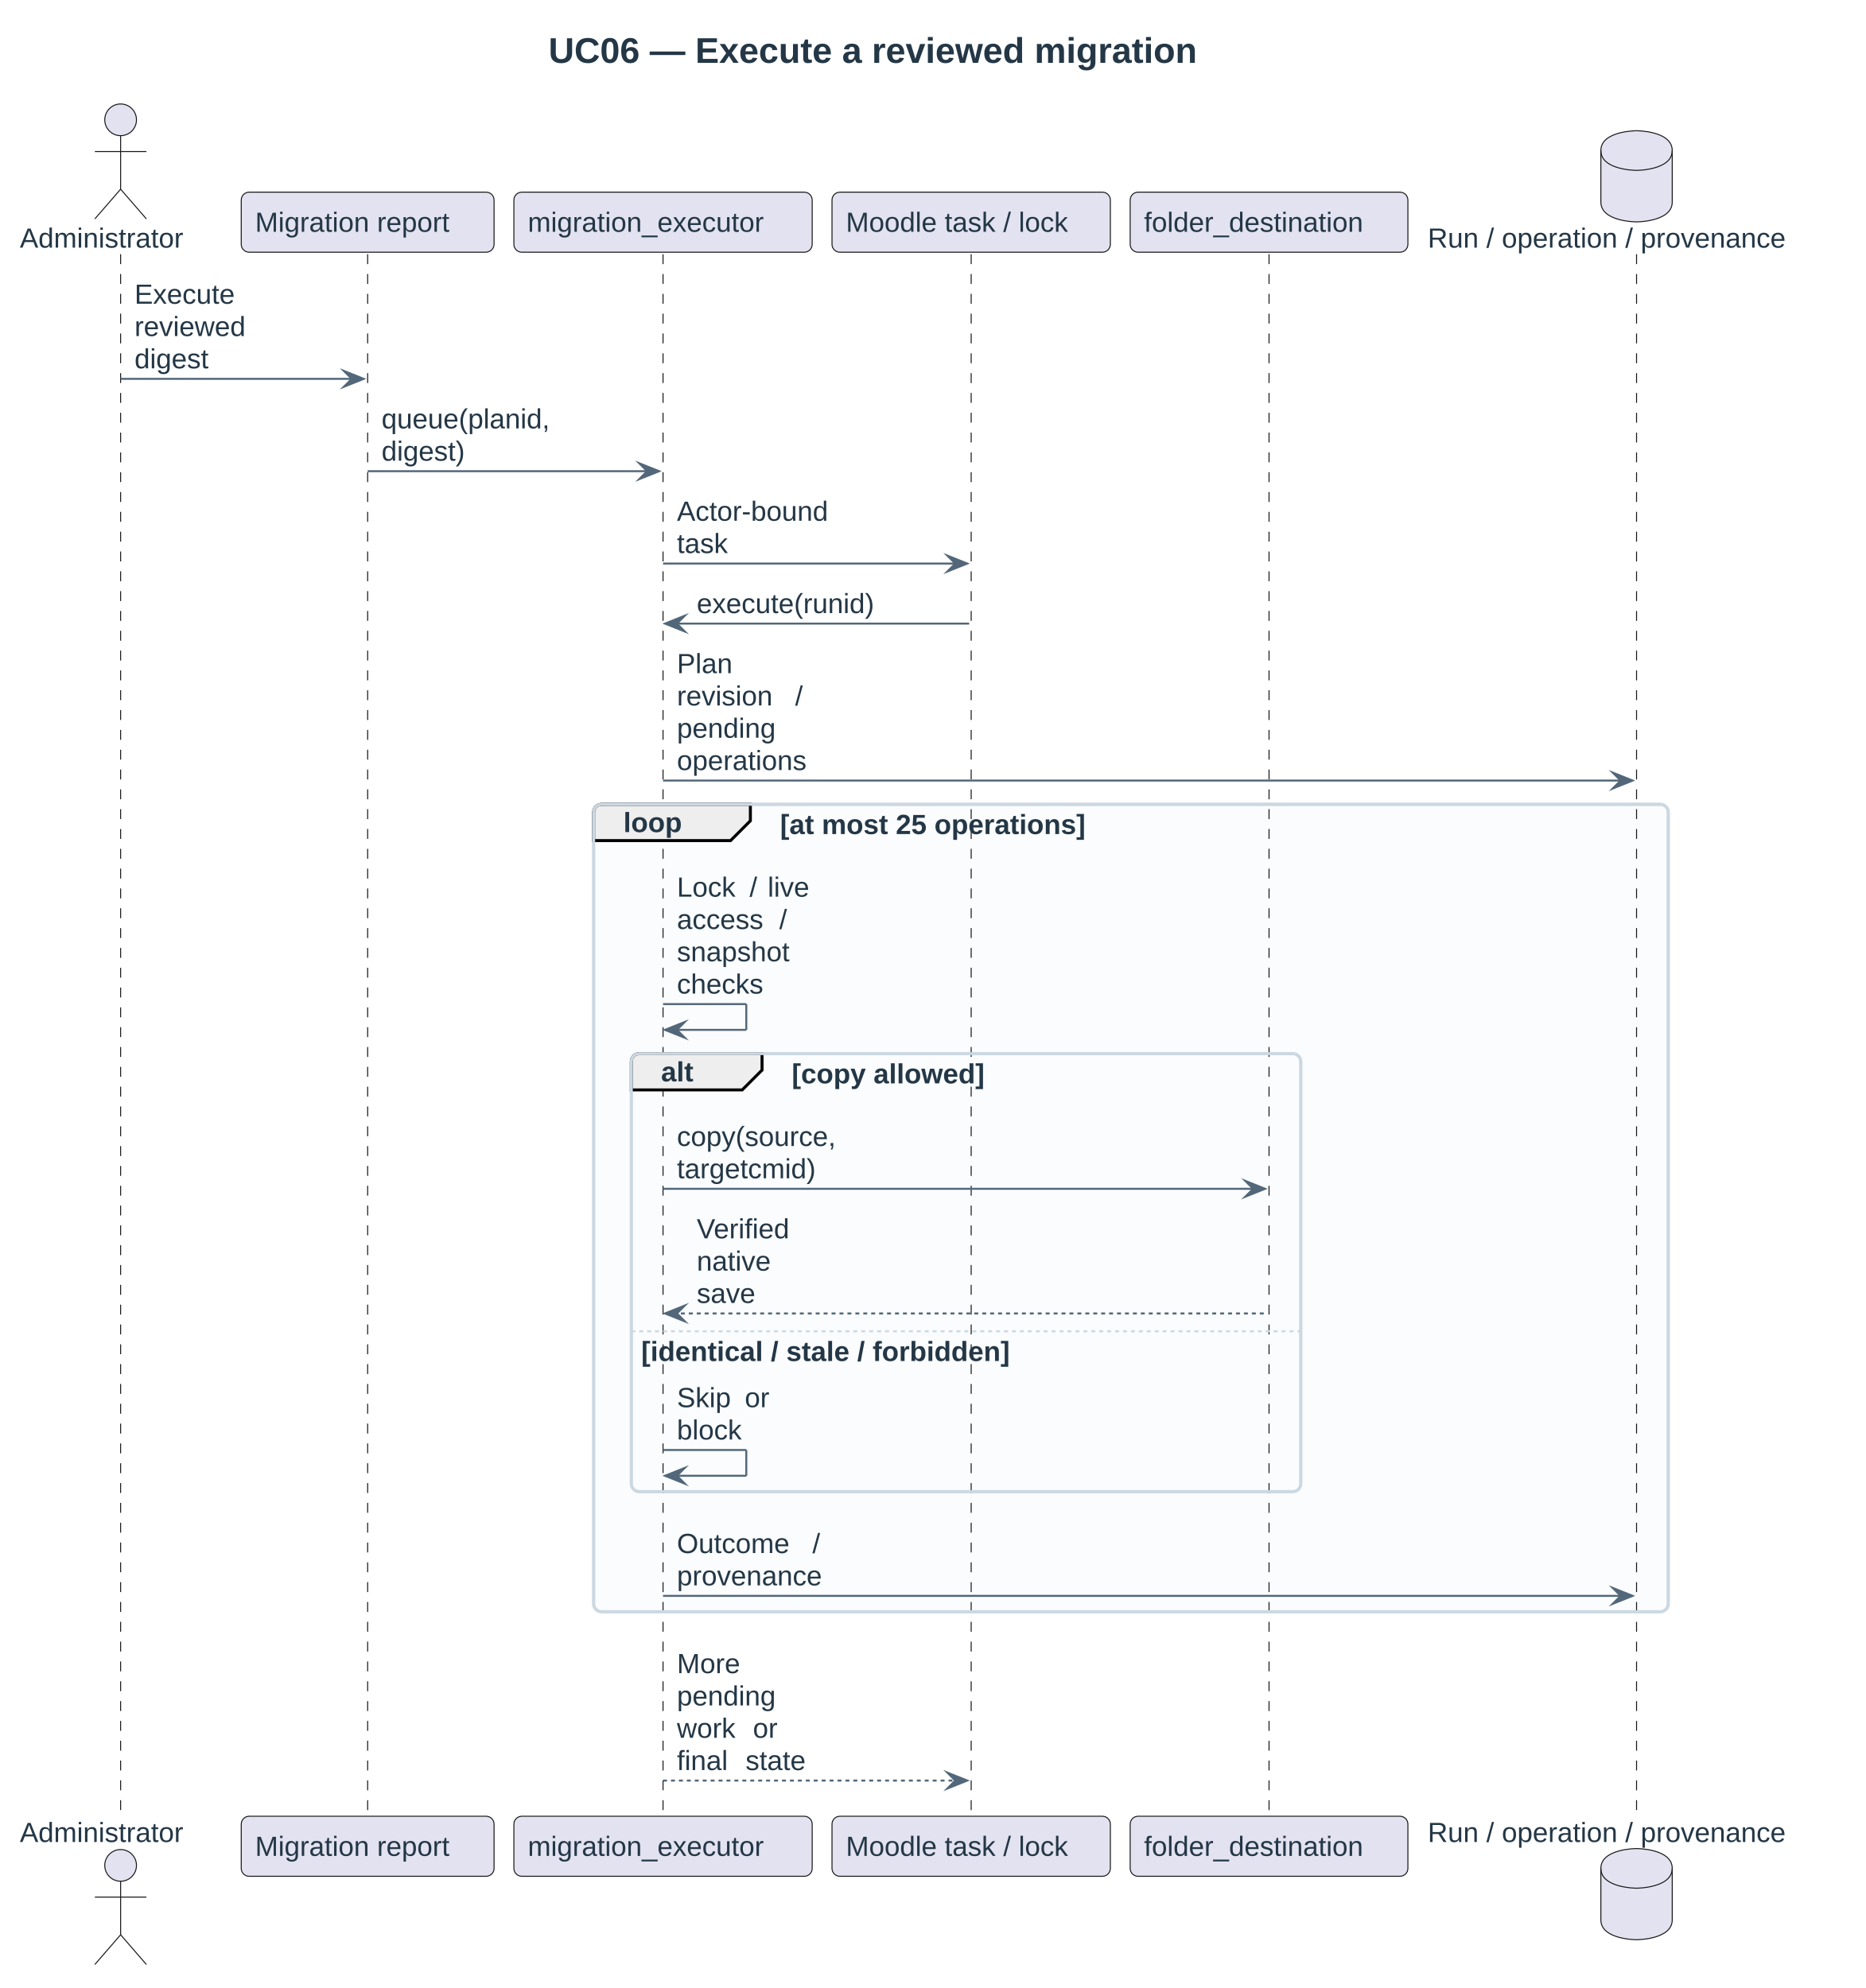
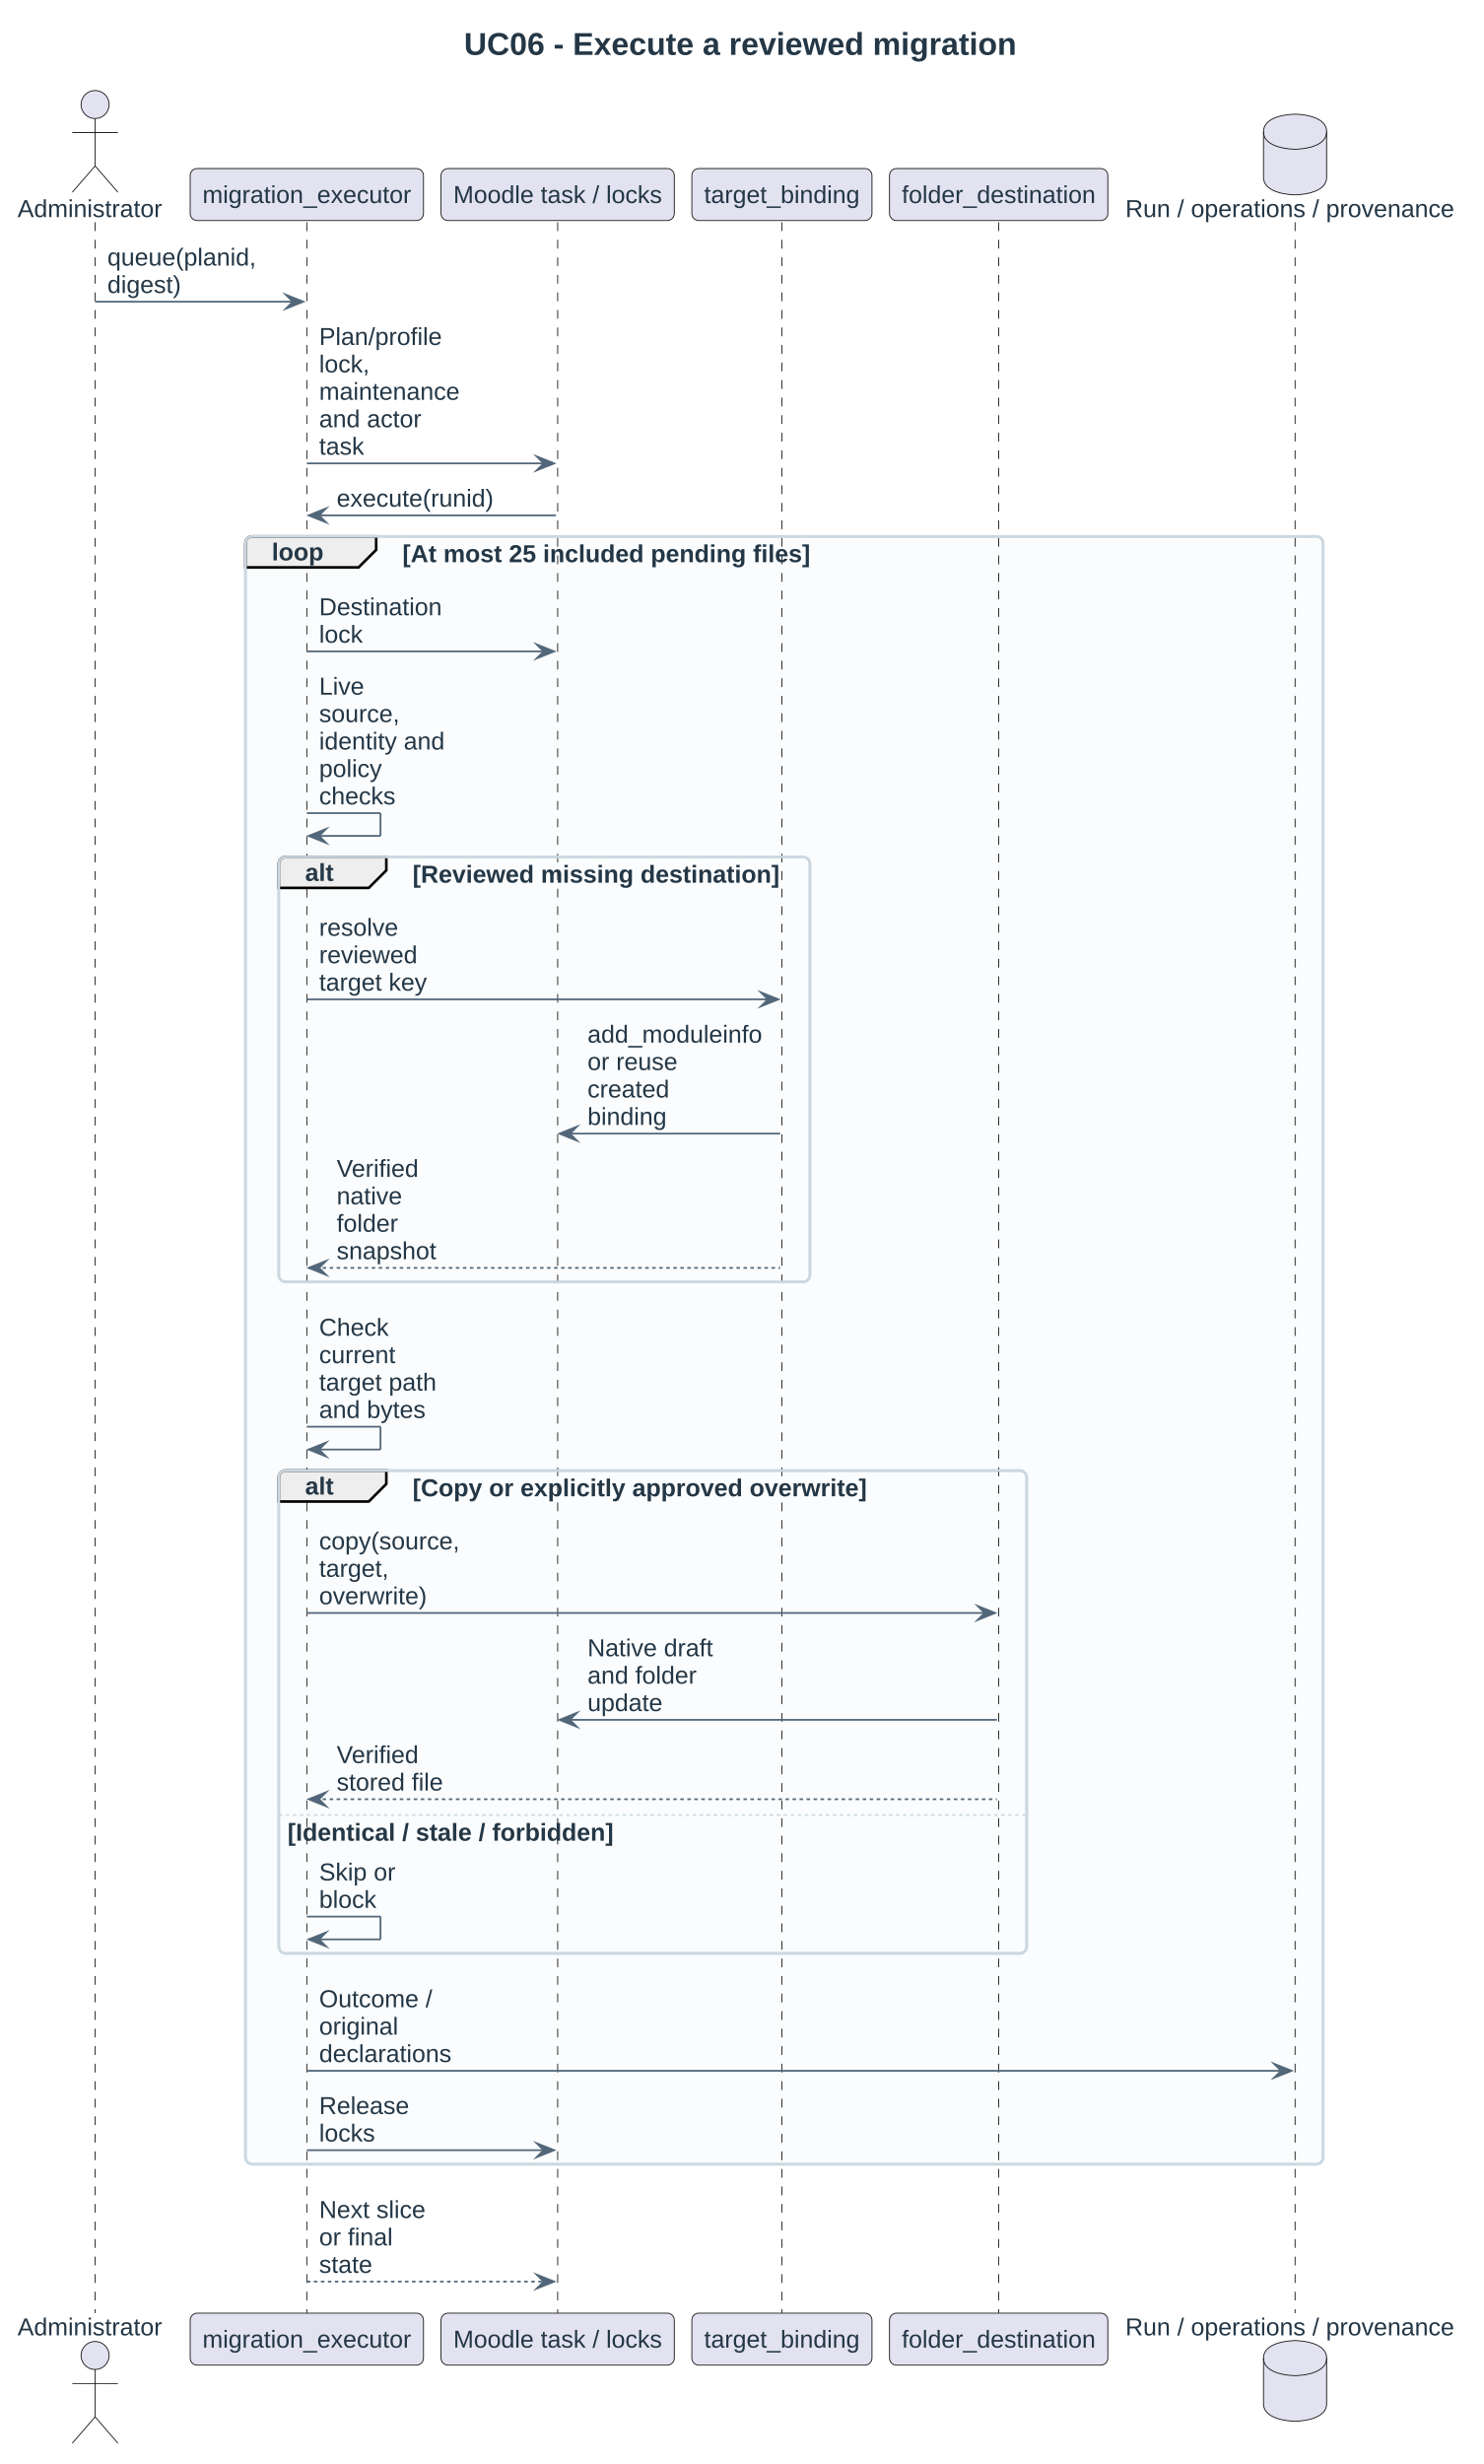
- <svg xmlns="http://www.w3.org/2000/svg" version="1.1" data-diagram-type="SEQUENCE" style="width:941px;height:1003px;background:#FFFFFF;" width="941px" height="1003px" viewBox="0 0 941 1003" zoomAndPan="magnify" preserveAspectRatio="none" contentStyleType="text/css">
+ <svg xmlns="http://www.w3.org/2000/svg" version="1.1" data-diagram-type="SEQUENCE" style="width:846px;height:1405px;background:#FFFFFF;" width="846px" height="1405px" viewBox="0 0 846 1405" zoomAndPan="magnify" preserveAspectRatio="none" contentStyleType="text/css">
  <defs />
  <g font-family="sans-serif" lengthAdjust="spacing">
    <g class="title" data-source-line="2">
-       <text x="276.67" y="31.708" fill="#243746" font-size="18" textLength="386.473" font-weight="700" font-family="Arial">UC06 — Execute a reviewed migration</text>
+       <text x="264.645" y="31.295" fill="#243746" font-size="18" textLength="315.114" font-weight="700" font-family="Arial">UC06 - Execute a reviewed migration</text>
    </g>
-     <rect x="299.437" y="405.813" width="542.042" height="407.344" fill="#FAFCFD" style="stroke:#FAFCFD;stroke-width:1;" rx="4" ry="4" />
-     <rect x="299.437" y="405.813" width="542.042" height="407.344" fill="none" style="stroke:#CCD8E1;stroke-width:1.5;" rx="4" ry="4" />
-     <rect x="318.437" y="531.594" width="337.667" height="220.969" fill="#FAFCFD" style="stroke:#FAFCFD;stroke-width:1;" rx="4" ry="4" />
-     <rect x="318.437" y="531.594" width="337.667" height="220.969" fill="none" style="stroke:#CCD8E1;stroke-width:1.5;" rx="4" ry="4" />
+     <rect x="140" y="305.875" width="614.622" height="928.188" fill="#FAFCFD" style="stroke:#FAFCFD;stroke-width:1;" rx="4" ry="4" />
+     <rect x="140" y="305.875" width="614.622" height="928.188" fill="none" style="stroke:#CCD8E1;stroke-width:1.5;" rx="4" ry="4" />
+     <rect x="159" y="488.641" width="302.947" height="242.328" fill="#FAFCFD" style="stroke:#FAFCFD;stroke-width:1;" rx="4" ry="4" />
+     <rect x="159" y="488.641" width="302.947" height="242.328" fill="none" style="stroke:#CCD8E1;stroke-width:1.5;" rx="4" ry="4" />
+     <rect x="159" y="838.531" width="426.578" height="275.328" fill="#FAFCFD" style="stroke:#FAFCFD;stroke-width:1;" rx="4" ry="4" />
+     <rect x="159" y="838.531" width="426.578" height="275.328" fill="none" style="stroke:#CCD8E1;stroke-width:1.5;" rx="4" ry="4" />
    <g>
-       <rect x="57.341" y="128.25" width="8" height="788.094" fill="#000" fill-opacity="0" />
-       <line x1="60.841" y1="128.25" x2="60.841" y2="916.344" style="stroke:#181818;stroke-width:0.5;stroke-dasharray:5,5;" />
+       <rect x="50.734" y="126.75" width="8" height="1192.234" fill="#000" fill-opacity="0" />
+       <line x1="54.234" y1="126.75" x2="54.234" y2="1318.984" style="stroke:#181818;stroke-width:0.5;stroke-dasharray:5,5;" />
    </g>
    <g>
-       <rect x="181.945" y="128.25" width="8" height="788.094" fill="#000" fill-opacity="0" />
-       <line x1="185.445" y1="128.25" x2="185.445" y2="916.344" style="stroke:#181818;stroke-width:0.5;stroke-dasharray:5,5;" />
+       <rect x="171.5" y="126.75" width="8" height="1192.234" fill="#000" fill-opacity="0" />
+       <line x1="175" y1="126.75" x2="175" y2="1318.984" style="stroke:#181818;stroke-width:0.5;stroke-dasharray:5,5;" />
    </g>
    <g>
-       <rect x="330.937" y="128.25" width="8" height="788.094" fill="#000" fill-opacity="0" />
-       <line x1="334.437" y1="128.25" x2="334.437" y2="916.344" style="stroke:#181818;stroke-width:0.5;stroke-dasharray:5,5;" />
+       <rect x="314.554" y="126.75" width="8" height="1192.234" fill="#000" fill-opacity="0" />
+       <line x1="318.054" y1="126.75" x2="318.054" y2="1318.984" style="stroke:#181818;stroke-width:0.5;stroke-dasharray:5,5;" />
    </g>
    <g>
-       <rect x="486.364" y="128.25" width="8" height="788.094" fill="#000" fill-opacity="0" />
-       <line x1="489.864" y1="128.25" x2="489.864" y2="916.344" style="stroke:#181818;stroke-width:0.5;stroke-dasharray:5,5;" />
+       <rect x="442.447" y="126.75" width="8" height="1192.234" fill="#000" fill-opacity="0" />
+       <line x1="445.947" y1="126.75" x2="445.947" y2="1318.984" style="stroke:#181818;stroke-width:0.5;stroke-dasharray:5,5;" />
    </g>
    <g>
-       <rect x="636.604" y="128.25" width="8" height="788.094" fill="#000" fill-opacity="0" />
-       <line x1="640.104" y1="128.25" x2="640.104" y2="916.344" style="stroke:#181818;stroke-width:0.5;stroke-dasharray:5,5;" />
+       <rect x="566.077" y="126.75" width="8" height="1192.234" fill="#000" fill-opacity="0" />
+       <line x1="569.577" y1="126.75" x2="569.577" y2="1318.984" style="stroke:#181818;stroke-width:0.5;stroke-dasharray:5,5;" />
    </g>
    <g>
-       <rect x="821.979" y="128.25" width="8" height="788.094" fill="#000" fill-opacity="0" />
-       <line x1="825.479" y1="128.25" x2="825.479" y2="916.344" style="stroke:#181818;stroke-width:0.5;stroke-dasharray:5,5;" />
+       <rect x="735.121" y="126.75" width="8" height="1192.234" fill="#000" fill-opacity="0" />
+       <line x1="738.621" y1="126.75" x2="738.621" y2="1318.984" style="stroke:#181818;stroke-width:0.5;stroke-dasharray:5,5;" />
    </g>
-     <text x="10" y="124.948" fill="#243746" font-size="14" textLength="95.683" font-family="Arial">Administrator</text>
-     <ellipse cx="60.841" cy="60.453" rx="8" ry="8" fill="#E2E2F0" style="stroke:#181818;stroke-width:0.5;" />
-     <path d="M60.841,68.453 L60.841,95.453 M47.841,76.453 L73.841,76.453 M60.841,95.453 L47.841,110.453 M60.841,95.453 L73.841,110.453" style="stroke:#181818;stroke-width:0.5;" fill="none" />
-     <rect x="121.683" y="96.953" width="127.524" height="30.297" fill="#E2E2F0" style="stroke:#181818;stroke-width:0.5;" rx="4" ry="4" />
-     <text x="128.683" y="116.948" fill="#243746" font-size="14" textLength="113.524" font-family="Arial">Migration report</text>
-     <rect x="259.207" y="96.953" width="150.459" height="30.297" fill="#E2E2F0" style="stroke:#181818;stroke-width:0.5;" rx="4" ry="4" />
-     <text x="266.207" y="116.948" fill="#243746" font-size="14" textLength="136.459" font-family="Arial">migration_executor</text>
-     <rect x="419.666" y="96.953" width="140.396" height="30.297" fill="#E2E2F0" style="stroke:#181818;stroke-width:0.5;" rx="4" ry="4" />
-     <text x="426.666" y="116.948" fill="#243746" font-size="14" textLength="126.396" font-family="Arial">Moodle task / lock</text>
-     <rect x="570.063" y="96.953" width="140.082" height="30.297" fill="#E2E2F0" style="stroke:#181818;stroke-width:0.5;" rx="4" ry="4" />
-     <text x="577.063" y="116.948" fill="#243746" font-size="14" textLength="126.082" font-family="Arial">folder_destination</text>
-     <text x="720.145" y="124.948" fill="#243746" font-size="14" textLength="204.668" font-family="Arial">Run / operation / provenance</text>
-     <path d="M807.479,75.953 C807.479,65.953 825.479,65.953 825.479,65.953 C825.479,65.953 843.479,65.953 843.479,75.953 L843.479,101.953 C843.479,111.953 825.479,111.953 825.479,111.953 C825.479,111.953 807.479,111.953 807.479,101.953 L807.479,75.953" style="stroke:#181818;stroke-width:0.5;" fill="#E2E2F0" />
-     <path d="M807.479,75.953 C807.479,85.953 825.479,85.953 825.479,85.953 C825.479,85.953 843.479,85.953 843.479,75.953" style="stroke:#181818;stroke-width:0.5;" fill="none" />
-     <text x="10" y="929.339" fill="#243746" font-size="14" textLength="95.683" font-family="Arial">Administrator</text>
-     <ellipse cx="60.841" cy="941.141" rx="8" ry="8" fill="#E2E2F0" style="stroke:#181818;stroke-width:0.5;" />
-     <path d="M60.841,949.141 L60.841,976.141 M47.841,957.141 L73.841,957.141 M60.841,976.141 L47.841,991.141 M60.841,976.141 L73.841,991.141" style="stroke:#181818;stroke-width:0.5;" fill="none" />
-     <rect x="121.683" y="916.344" width="127.524" height="30.297" fill="#E2E2F0" style="stroke:#181818;stroke-width:0.5;" rx="4" ry="4" />
-     <text x="128.683" y="936.339" fill="#243746" font-size="14" textLength="113.524" font-family="Arial">Migration report</text>
-     <rect x="259.207" y="916.344" width="150.459" height="30.297" fill="#E2E2F0" style="stroke:#181818;stroke-width:0.5;" rx="4" ry="4" />
-     <text x="266.207" y="936.339" fill="#243746" font-size="14" textLength="136.459" font-family="Arial">migration_executor</text>
-     <rect x="419.666" y="916.344" width="140.396" height="30.297" fill="#E2E2F0" style="stroke:#181818;stroke-width:0.5;" rx="4" ry="4" />
-     <text x="426.666" y="936.339" fill="#243746" font-size="14" textLength="126.396" font-family="Arial">Moodle task / lock</text>
-     <rect x="570.063" y="916.344" width="140.082" height="30.297" fill="#E2E2F0" style="stroke:#181818;stroke-width:0.5;" rx="4" ry="4" />
-     <text x="577.063" y="936.339" fill="#243746" font-size="14" textLength="126.082" font-family="Arial">folder_destination</text>
-     <text x="720.145" y="929.339" fill="#243746" font-size="14" textLength="204.668" font-family="Arial">Run / operation / provenance</text>
-     <path d="M807.479,942.641 C807.479,932.641 825.479,932.641 825.479,932.641 C825.479,932.641 843.479,932.641 843.479,942.641 L843.479,968.641 C843.479,978.641 825.479,978.641 825.479,978.641 C825.479,978.641 807.479,978.641 807.479,968.641 L807.479,942.641" style="stroke:#181818;stroke-width:0.5;" fill="#E2E2F0" />
-     <path d="M807.479,942.641 C807.479,952.641 825.479,952.641 825.479,952.641 C825.479,952.641 843.479,952.641 843.479,942.641" style="stroke:#181818;stroke-width:0.5;" fill="none" />
-     <polygon points="173.445,187.141,183.445,191.141,173.445,195.141,177.445,191.141" fill="#526779" style="stroke:#526779;stroke-width:1;stroke-linejoin:miter;stroke-miterlimit:10;" />
-     <line x1="60.841" y1="191.141" x2="179.445" y2="191.141" style="stroke:#526779;stroke-width:1;" />
-     <text x="67.841" y="153.245" fill="#243746" font-size="14" textLength="56.417" font-family="Arial">Execute</text>
-     <text x="67.841" y="169.542" fill="#243746" font-size="14" textLength="64.107" font-family="Arial">reviewed</text>
-     <text x="67.841" y="185.839" fill="#243746" font-size="14" textLength="43.06" font-family="Arial">digest</text>
-     <polygon points="322.437,233.734,332.437,237.734,322.437,241.734,326.437,237.734" fill="#526779" style="stroke:#526779;stroke-width:1;stroke-linejoin:miter;stroke-miterlimit:10;" />
-     <line x1="185.445" y1="237.734" x2="328.437" y2="237.734" style="stroke:#526779;stroke-width:1;" />
-     <text x="192.445" y="216.136" fill="#243746" font-size="14" textLength="96.776" font-family="Arial">queue(planid,</text>
-     <text x="192.445" y="232.433" fill="#243746" font-size="14" textLength="48.521" font-family="Arial">digest)</text>
-     <polygon points="477.864,280.328,487.864,284.328,477.864,288.328,481.864,284.328" fill="#526779" style="stroke:#526779;stroke-width:1;stroke-linejoin:miter;stroke-miterlimit:10;" />
-     <line x1="334.437" y1="284.328" x2="483.864" y2="284.328" style="stroke:#526779;stroke-width:1;" />
-     <text x="341.437" y="262.729" fill="#243746" font-size="14" textLength="86.222" font-family="Arial">Actor-bound</text>
-     <text x="341.437" y="279.026" fill="#243746" font-size="14" textLength="29.47" font-family="Arial">task</text>
-     <polygon points="345.437,310.625,335.437,314.625,345.437,318.625,341.437,314.625" fill="#526779" style="stroke:#526779;stroke-width:1;stroke-linejoin:miter;stroke-miterlimit:10;" />
-     <line x1="339.437" y1="314.625" x2="488.864" y2="314.625" style="stroke:#526779;stroke-width:1;" />
-     <text x="351.437" y="309.323" fill="#243746" font-size="14" textLength="103.387" font-family="Arial">execute(runid)</text>
-     <polygon points="813.479,389.813,823.479,393.813,813.479,397.813,817.479,393.813" fill="#526779" style="stroke:#526779;stroke-width:1;stroke-linejoin:miter;stroke-miterlimit:10;" />
-     <line x1="334.437" y1="393.813" x2="819.479" y2="393.813" style="stroke:#526779;stroke-width:1;" />
-     <text x="341.437" y="339.62" fill="#243746" font-size="14" textLength="29.784" font-family="Arial">Plan</text>
-     <text x="341.437" y="355.917" fill="#243746" font-size="14" textLength="55.166" font-family="Arial">revision</text>
-     <text x="396.603" y="355.917" fill="#243746" font-size="14" font-family="Arial"> </text>
-     <text x="401.053" y="355.917" fill="#243746" font-size="14" font-family="Arial">/</text>
-     <text x="341.437" y="372.214" fill="#243746" font-size="14" textLength="56.909" font-family="Arial">pending</text>
-     <text x="341.437" y="388.511" fill="#243746" font-size="14" textLength="74.512" font-family="Arial">operations</text>
-     <path d="M303.437,405.813 L378.493,405.813 L378.493,414.109 L368.493,424.109 L299.437,424.109 L299.437,409.813 A4,4 0 0 1 303.437,405.813" style="stroke:#000;stroke-width:1.5;" fill="#EEE" />
-     <rect x="299.437" y="405.813" width="542.042" height="407.344" fill="none" style="stroke:#CCD8E1;stroke-width:1.5;" rx="4" ry="4" />
-     <text x="314.437" y="419.808" fill="#243746" font-size="14" textLength="34.057" font-weight="700" font-family="Arial">loop</text>
-     <text x="393.493" y="420.808" fill="#243746" font-size="14" textLength="187.168" font-weight="700" font-family="Arial">[at most 25 operations]</text>
-     <line x1="334.437" y1="506.594" x2="376.437" y2="506.594" style="stroke:#526779;stroke-width:1;" />
-     <line x1="376.437" y1="506.594" x2="376.437" y2="519.594" style="stroke:#526779;stroke-width:1;" />
-     <line x1="335.437" y1="519.594" x2="376.437" y2="519.594" style="stroke:#526779;stroke-width:1;" />
-     <polygon points="345.437,515.594,335.437,519.594,345.437,523.594,341.437,519.594" fill="#526779" style="stroke:#526779;stroke-width:1;stroke-linejoin:miter;stroke-miterlimit:10;" />
-     <text x="341.437" y="452.401" fill="#243746" font-size="14" textLength="32.17" font-family="Arial">Lock</text>
-     <text x="373.606" y="452.401" fill="#243746" font-size="14" font-family="Arial"> </text>
-     <text x="378.057" y="452.401" fill="#243746" font-size="14" font-family="Arial">/</text>
-     <text x="382.773" y="452.401" fill="#243746" font-size="14" font-family="Arial"> </text>
-     <text x="387.224" y="452.401" fill="#243746" font-size="14" textLength="24.678" font-family="Arial">live</text>
-     <text x="341.437" y="468.698" fill="#243746" font-size="14" textLength="47.175" font-family="Arial">access</text>
-     <text x="388.611" y="468.698" fill="#243746" font-size="14" font-family="Arial"> </text>
-     <text x="393.062" y="468.698" fill="#243746" font-size="14" font-family="Arial">/</text>
-     <text x="341.437" y="484.995" fill="#243746" font-size="14" textLength="63.854" font-family="Arial">snapshot</text>
-     <text x="341.437" y="501.292" fill="#243746" font-size="14" textLength="48.282" font-family="Arial">checks</text>
-     <path d="M322.437,531.594 L384.375,531.594 L384.375,539.891 L374.375,549.891 L318.437,549.891 L318.437,535.594 A4,4 0 0 1 322.437,531.594" style="stroke:#000;stroke-width:1.5;" fill="#EEE" />
-     <rect x="318.437" y="531.594" width="337.667" height="220.969" fill="none" style="stroke:#CCD8E1;stroke-width:1.5;" rx="4" ry="4" />
-     <text x="333.437" y="545.589" fill="#243746" font-size="14" textLength="20.938" font-weight="700" font-family="Arial">alt</text>
-     <text x="399.375" y="546.589" fill="#243746" font-size="14" textLength="115.849" font-weight="700" font-family="Arial">[copy allowed]</text>
-     <polygon points="628.104,595.781,638.104,599.781,628.104,603.781,632.104,599.781" fill="#526779" style="stroke:#526779;stroke-width:1;stroke-linejoin:miter;stroke-miterlimit:10;" />
-     <line x1="334.437" y1="599.781" x2="634.104" y2="599.781" style="stroke:#526779;stroke-width:1;" />
-     <text x="341.437" y="578.183" fill="#243746" font-size="14" textLength="90.146" font-family="Arial">copy(source,</text>
-     <text x="341.437" y="594.479" fill="#243746" font-size="14" textLength="82.387" font-family="Arial">targetcmid)</text>
-     <polygon points="345.437,658.672,335.437,662.672,345.437,666.672,341.437,662.672" fill="#526779" style="stroke:#526779;stroke-width:1;stroke-linejoin:miter;stroke-miterlimit:10;" />
-     <line x1="339.437" y1="662.672" x2="639.104" y2="662.672" style="stroke:#526779;stroke-width:1;stroke-dasharray:2,2;" />
-     <text x="351.437" y="624.776" fill="#243746" font-size="14" textLength="54.154" font-family="Arial">Verified</text>
-     <text x="351.437" y="641.073" fill="#243746" font-size="14" textLength="43.729" font-family="Arial">native</text>
-     <text x="351.437" y="657.37" fill="#243746" font-size="14" textLength="32.771" font-family="Arial">save</text>
-     <line x1="318.437" y1="671.672" x2="656.104" y2="671.672" style="stroke:#CCD8E1;stroke-width:1;stroke-dasharray:2,2;" />
-     <text x="323.437" y="686.667" fill="#243746" font-size="14" textLength="226.543" font-weight="700" font-family="Arial">[identical / stale / forbidden]</text>
-     <line x1="334.437" y1="731.563" x2="376.437" y2="731.563" style="stroke:#526779;stroke-width:1;" />
-     <line x1="376.437" y1="731.563" x2="376.437" y2="744.563" style="stroke:#526779;stroke-width:1;" />
-     <line x1="335.437" y1="744.563" x2="376.437" y2="744.563" style="stroke:#526779;stroke-width:1;" />
-     <polygon points="345.437,740.563,335.437,744.563,345.437,748.563,341.437,744.563" fill="#526779" style="stroke:#526779;stroke-width:1;stroke-linejoin:miter;stroke-miterlimit:10;" />
-     <text x="341.437" y="709.964" fill="#243746" font-size="14" textLength="29.771" font-family="Arial">Skip</text>
-     <text x="371.207" y="709.964" fill="#243746" font-size="14" font-family="Arial"> </text>
-     <text x="375.657" y="709.964" fill="#243746" font-size="14" textLength="14.321" font-family="Arial">or</text>
-     <text x="341.437" y="726.261" fill="#243746" font-size="14" textLength="37.146" font-family="Arial">block</text>
-     <polygon points="813.479,801.156,823.479,805.156,813.479,809.156,817.479,805.156" fill="#526779" style="stroke:#526779;stroke-width:1;stroke-linejoin:miter;stroke-miterlimit:10;" />
-     <line x1="334.437" y1="805.156" x2="819.479" y2="805.156" style="stroke:#526779;stroke-width:1;" />
-     <text x="341.437" y="783.558" fill="#243746" font-size="14" textLength="63.896" font-family="Arial">Outcome</text>
-     <text x="405.332" y="783.558" fill="#243746" font-size="14" font-family="Arial"> </text>
-     <text x="409.782" y="783.558" fill="#243746" font-size="14" font-family="Arial">/</text>
-     <text x="341.437" y="799.854" fill="#243746" font-size="14" textLength="82.742" font-family="Arial">provenance</text>
-     <polygon points="477.864,894.344,487.864,898.344,477.864,902.344,481.864,898.344" fill="#526779" style="stroke:#526779;stroke-width:1;stroke-linejoin:miter;stroke-miterlimit:10;" />
-     <line x1="334.437" y1="898.344" x2="483.864" y2="898.344" style="stroke:#526779;stroke-width:1;stroke-dasharray:2,2;" />
-     <text x="341.437" y="844.151" fill="#243746" font-size="14" textLength="35.014" font-family="Arial">More</text>
-     <text x="341.437" y="860.448" fill="#243746" font-size="14" textLength="56.909" font-family="Arial">pending</text>
-     <text x="341.437" y="876.745" fill="#243746" font-size="14" textLength="33.879" font-family="Arial">work</text>
-     <text x="375.315" y="876.745" fill="#243746" font-size="14" font-family="Arial"> </text>
-     <text x="379.766" y="876.745" fill="#243746" font-size="14" textLength="14.321" font-family="Arial">or</text>
-     <text x="341.437" y="893.042" fill="#243746" font-size="14" textLength="30.16" font-family="Arial">final</text>
-     <text x="371.597" y="893.042" fill="#243746" font-size="14" font-family="Arial"> </text>
-     <text x="376.047" y="893.042" fill="#243746" font-size="14" textLength="35.465" font-family="Arial">state</text>
+     <text x="10" y="123.783" fill="#243746" font-size="14" textLength="82.469" font-family="Arial">Administrator</text>
+     <ellipse cx="54.234" cy="59.609" rx="8" ry="8" fill="#E2E2F0" style="stroke:#181818;stroke-width:0.5;" />
+     <path d="M54.234,67.609 L54.234,94.609 M41.234,75.609 L67.234,75.609 M54.234,94.609 L41.234,109.609 M54.234,94.609 L67.234,109.609" style="stroke:#181818;stroke-width:0.5;" fill="none" />
+     <rect x="108.469" y="96.109" width="133.062" height="29.641" fill="#E2E2F0" style="stroke:#181818;stroke-width:0.5;" rx="4" ry="4" />
+     <text x="115.469" y="115.783" fill="#243746" font-size="14" textLength="119.062" font-family="Arial">migration_executor</text>
+     <rect x="251.53" y="96.109" width="133.048" height="29.641" fill="#E2E2F0" style="stroke:#181818;stroke-width:0.5;" rx="4" ry="4" />
+     <text x="258.53" y="115.783" fill="#243746" font-size="14" textLength="119.048" font-family="Arial">Moodle task / locks</text>
+     <rect x="394.578" y="96.109" width="102.737" height="29.641" fill="#E2E2F0" style="stroke:#181818;stroke-width:0.5;" rx="4" ry="4" />
+     <text x="401.578" y="115.783" fill="#243746" font-size="14" textLength="88.737" font-family="Arial">target_binding</text>
+     <rect x="507.315" y="96.109" width="124.523" height="29.641" fill="#E2E2F0" style="stroke:#181818;stroke-width:0.5;" rx="4" ry="4" />
+     <text x="514.315" y="115.783" fill="#243746" font-size="14" textLength="110.523" font-family="Arial">folder_destination</text>
+     <text x="641.839" y="123.783" fill="#243746" font-size="14" textLength="187.564" font-family="Arial">Run / operations / provenance</text>
+     <path d="M720.621,75.109 C720.621,65.109 738.621,65.109 738.621,65.109 C738.621,65.109 756.621,65.109 756.621,75.109 L756.621,101.109 C756.621,111.109 738.621,111.109 738.621,111.109 C738.621,111.109 720.621,111.109 720.621,101.109 L720.621,75.109" style="stroke:#181818;stroke-width:0.5;" fill="#E2E2F0" />
+     <path d="M720.621,75.109 C720.621,85.109 738.621,85.109 738.621,85.109 C738.621,85.109 756.621,85.109 756.621,75.109" style="stroke:#181818;stroke-width:0.5;" fill="none" />
+     <text x="10" y="1331.658" fill="#243746" font-size="14" textLength="82.469" font-family="Arial">Administrator</text>
+     <ellipse cx="54.234" cy="1343.125" rx="8" ry="8" fill="#E2E2F0" style="stroke:#181818;stroke-width:0.5;" />
+     <path d="M54.234,1351.125 L54.234,1378.125 M41.234,1359.125 L67.234,1359.125 M54.234,1378.125 L41.234,1393.125 M54.234,1378.125 L67.234,1393.125" style="stroke:#181818;stroke-width:0.5;" fill="none" />
+     <rect x="108.469" y="1318.984" width="133.062" height="29.641" fill="#E2E2F0" style="stroke:#181818;stroke-width:0.5;" rx="4" ry="4" />
+     <text x="115.469" y="1338.658" fill="#243746" font-size="14" textLength="119.062" font-family="Arial">migration_executor</text>
+     <rect x="251.53" y="1318.984" width="133.048" height="29.641" fill="#E2E2F0" style="stroke:#181818;stroke-width:0.5;" rx="4" ry="4" />
+     <text x="258.53" y="1338.658" fill="#243746" font-size="14" textLength="119.048" font-family="Arial">Moodle task / locks</text>
+     <rect x="394.578" y="1318.984" width="102.737" height="29.641" fill="#E2E2F0" style="stroke:#181818;stroke-width:0.5;" rx="4" ry="4" />
+     <text x="401.578" y="1338.658" fill="#243746" font-size="14" textLength="88.737" font-family="Arial">target_binding</text>
+     <rect x="507.315" y="1318.984" width="124.523" height="29.641" fill="#E2E2F0" style="stroke:#181818;stroke-width:0.5;" rx="4" ry="4" />
+     <text x="514.315" y="1338.658" fill="#243746" font-size="14" textLength="110.523" font-family="Arial">folder_destination</text>
+     <text x="641.839" y="1331.658" fill="#243746" font-size="14" textLength="187.564" font-family="Arial">Run / operations / provenance</text>
+     <path d="M720.621,1344.625 C720.621,1334.625 738.621,1334.625 738.621,1334.625 C738.621,1334.625 756.621,1334.625 756.621,1344.625 L756.621,1370.625 C756.621,1380.625 738.621,1380.625 738.621,1380.625 C738.621,1380.625 720.621,1380.625 720.621,1370.625 L720.621,1344.625" style="stroke:#181818;stroke-width:0.5;" fill="#E2E2F0" />
+     <path d="M720.621,1344.625 C720.621,1354.625 738.621,1354.625 738.621,1354.625 C738.621,1354.625 756.621,1354.625 756.621,1344.625" style="stroke:#181818;stroke-width:0.5;" fill="none" />
+     <polygon points="163,168.031,173,172.031,163,176.031,167,172.031" fill="#526779" style="stroke:#526779;stroke-width:1;stroke-linejoin:miter;stroke-miterlimit:10;" />
+     <line x1="54.234" y1="172.031" x2="169" y2="172.031" style="stroke:#526779;stroke-width:1;" />
+     <text x="61.234" y="151.424" fill="#243746" font-size="14" textLength="84.848" font-family="Arial">queue(planid,</text>
+     <text x="61.234" y="167.064" fill="#243746" font-size="14" textLength="42.021" font-family="Arial">digest)</text>
+     <polygon points="306.054,260.234,316.054,264.234,306.054,268.234,310.054,264.234" fill="#526779" style="stroke:#526779;stroke-width:1;stroke-linejoin:miter;stroke-miterlimit:10;" />
+     <line x1="175" y1="264.234" x2="312.054" y2="264.234" style="stroke:#526779;stroke-width:1;" />
+     <text x="182" y="196.705" fill="#243746" font-size="14" textLength="70.041" font-family="Arial">Plan/profile</text>
+     <text x="182" y="212.346" fill="#243746" font-size="14" textLength="28.786" font-family="Arial">lock,</text>
+     <text x="182" y="227.986" fill="#243746" font-size="14" textLength="80.165" font-family="Arial">maintenance</text>
+     <text x="182" y="243.627" fill="#243746" font-size="14" textLength="23.358" font-family="Arial">and</text>
+     <text x="205.358" y="243.627" fill="#243746" font-size="14" font-family="Arial"> </text>
+     <text x="209.248" y="243.627" fill="#243746" font-size="14" textLength="31.124" font-family="Arial">actor</text>
+     <text x="182" y="259.268" fill="#243746" font-size="14" textLength="25.676" font-family="Arial">task</text>
+     <polygon points="186,289.875,176,293.875,186,297.875,182,293.875" fill="#526779" style="stroke:#526779;stroke-width:1;stroke-linejoin:miter;stroke-miterlimit:10;" />
+     <line x1="180" y1="293.875" x2="317.054" y2="293.875" style="stroke:#526779;stroke-width:1;" />
+     <text x="192" y="288.908" fill="#243746" font-size="14" textLength="89.489" font-family="Arial">execute(runid)</text>
+     <path d="M144,305.875 L214.544,305.875 L214.544,313.516 L204.544,323.516 L140,323.516 L140,309.875 A4,4 0 0 1 144,305.875" style="stroke:#000;stroke-width:1.5;" fill="#EEE" />
+     <rect x="140" y="305.875" width="614.622" height="928.188" fill="none" style="stroke:#CCD8E1;stroke-width:1.5;" rx="4" ry="4" />
+     <text x="155" y="319.549" fill="#243746" font-size="14" textLength="29.545" font-weight="700" font-family="Arial">loop</text>
+     <text x="229.544" y="320.549" fill="#243746" font-size="14" textLength="232.572" font-weight="700" font-family="Arial">[At most 25 included pending files]</text>
+     <polygon points="306.054,367.438,316.054,371.438,306.054,375.438,310.054,371.438" fill="#526779" style="stroke:#526779;stroke-width:1;stroke-linejoin:miter;stroke-miterlimit:10;" />
+     <line x1="175" y1="371.438" x2="312.054" y2="371.438" style="stroke:#526779;stroke-width:1;" />
+     <text x="182" y="350.83" fill="#243746" font-size="14" textLength="70.041" font-family="Arial">Destination</text>
+     <text x="182" y="366.471" fill="#243746" font-size="14" textLength="24.896" font-family="Arial">lock</text>
+     <line x1="175" y1="463.641" x2="217" y2="463.641" style="stroke:#526779;stroke-width:1;" />
+     <line x1="217" y1="463.641" x2="217" y2="476.641" style="stroke:#526779;stroke-width:1;" />
+     <line x1="176" y1="476.641" x2="217" y2="476.641" style="stroke:#526779;stroke-width:1;" />
+     <polygon points="186,472.641,176,476.641,186,480.641,182,476.641" fill="#526779" style="stroke:#526779;stroke-width:1;stroke-linejoin:miter;stroke-miterlimit:10;" />
+     <text x="182" y="396.111" fill="#243746" font-size="14" textLength="25.683" font-family="Arial">Live</text>
+     <text x="182" y="411.752" fill="#243746" font-size="14" textLength="45.91" font-family="Arial">source,</text>
+     <text x="182" y="427.393" fill="#243746" font-size="14" textLength="44.358" font-family="Arial">identity</text>
+     <text x="226.358" y="427.393" fill="#243746" font-size="14" font-family="Arial"> </text>
+     <text x="230.248" y="427.393" fill="#243746" font-size="14" textLength="23.358" font-family="Arial">and</text>
+     <text x="182" y="443.033" fill="#243746" font-size="14" textLength="35.793" font-family="Arial">policy</text>
+     <text x="182" y="458.674" fill="#243746" font-size="14" textLength="43.572" font-family="Arial">checks</text>
+     <path d="M163,488.641 L220.337,488.641 L220.337,496.281 L210.337,506.281 L159,506.281 L159,492.641 A4,4 0 0 1 163,488.641" style="stroke:#000;stroke-width:1.5;" fill="#EEE" />
+     <rect x="159" y="488.641" width="302.947" height="242.328" fill="none" style="stroke:#CCD8E1;stroke-width:1.5;" rx="4" ry="4" />
+     <text x="174" y="502.314" fill="#243746" font-size="14" textLength="16.338" font-weight="700" font-family="Arial">alt</text>
+     <text x="235.337" y="503.314" fill="#243746" font-size="14" textLength="209.262" font-weight="700" font-family="Arial">[Reviewed missing destination]</text>
+     <polygon points="433.947,565.844,443.947,569.844,433.947,573.844,437.947,569.844" fill="#526779" style="stroke:#526779;stroke-width:1;stroke-linejoin:miter;stroke-miterlimit:10;" />
+     <line x1="175" y1="569.844" x2="439.947" y2="569.844" style="stroke:#526779;stroke-width:1;" />
+     <text x="182" y="533.596" fill="#243746" font-size="14" textLength="45.131" font-family="Arial">resolve</text>
+     <text x="182" y="549.236" fill="#243746" font-size="14" textLength="56.027" font-family="Arial">reviewed</text>
+     <text x="182" y="564.877" fill="#243746" font-size="14" textLength="35.8" font-family="Arial">target</text>
+     <text x="217.799" y="564.877" fill="#243746" font-size="14" font-family="Arial"> </text>
+     <text x="221.689" y="564.877" fill="#243746" font-size="14" textLength="21.786" font-family="Arial">key</text>
+     <polygon points="329.054,642.406,319.054,646.406,329.054,650.406,325.054,646.406" fill="#526779" style="stroke:#526779;stroke-width:1;stroke-linejoin:miter;stroke-miterlimit:10;" />
+     <line x1="323.054" y1="646.406" x2="444.947" y2="646.406" style="stroke:#526779;stroke-width:1;" />
+     <text x="335.054" y="594.518" fill="#243746" font-size="14" textLength="99.634" font-family="Arial">add_moduleinfo</text>
+     <text x="335.054" y="610.158" fill="#243746" font-size="14" textLength="12.448" font-family="Arial">or</text>
+     <text x="347.502" y="610.158" fill="#243746" font-size="14" font-family="Arial"> </text>
+     <text x="351.392" y="610.158" fill="#243746" font-size="14" textLength="35.021" font-family="Arial">reuse</text>
+     <text x="335.054" y="625.799" fill="#243746" font-size="14" textLength="46.696" font-family="Arial">created</text>
+     <text x="335.054" y="641.439" fill="#243746" font-size="14" textLength="45.151" font-family="Arial">binding</text>
+     <polygon points="186,718.969,176,722.969,186,726.969,182,722.969" fill="#526779" style="stroke:#526779;stroke-width:1;stroke-linejoin:miter;stroke-miterlimit:10;" />
+     <line x1="180" y1="722.969" x2="444.947" y2="722.969" style="stroke:#526779;stroke-width:1;stroke-dasharray:2,2;" />
+     <text x="192" y="671.08" fill="#243746" font-size="14" textLength="47.469" font-family="Arial">Verified</text>
+     <text x="192" y="686.721" fill="#243746" font-size="14" textLength="37.358" font-family="Arial">native</text>
+     <text x="192" y="702.361" fill="#243746" font-size="14" textLength="35.021" font-family="Arial">folder</text>
+     <text x="192" y="718.002" fill="#243746" font-size="14" textLength="56.82" font-family="Arial">snapshot</text>
+     <line x1="175" y1="813.531" x2="217" y2="813.531" style="stroke:#526779;stroke-width:1;" />
+     <line x1="217" y1="813.531" x2="217" y2="826.531" style="stroke:#526779;stroke-width:1;" />
+     <line x1="176" y1="826.531" x2="217" y2="826.531" style="stroke:#526779;stroke-width:1;" />
+     <polygon points="186,822.531,176,826.531,186,830.531,182,826.531" fill="#526779" style="stroke:#526779;stroke-width:1;stroke-linejoin:miter;stroke-miterlimit:10;" />
+     <text x="182" y="761.643" fill="#243746" font-size="14" textLength="39.683" font-family="Arial">Check</text>
+     <text x="182" y="777.283" fill="#243746" font-size="14" textLength="43.572" font-family="Arial">current</text>
+     <text x="182" y="792.924" fill="#243746" font-size="14" textLength="35.8" font-family="Arial">target</text>
+     <text x="217.799" y="792.924" fill="#243746" font-size="14" font-family="Arial"> </text>
+     <text x="221.689" y="792.924" fill="#243746" font-size="14" textLength="27.248" font-family="Arial">path</text>
+     <text x="182" y="808.564" fill="#243746" font-size="14" textLength="23.358" font-family="Arial">and</text>
+     <text x="205.358" y="808.564" fill="#243746" font-size="14" font-family="Arial"> </text>
+     <text x="209.248" y="808.564" fill="#243746" font-size="14" textLength="33.462" font-family="Arial">bytes</text>
+     <path d="M163,838.531 L220.337,838.531 L220.337,846.172 L210.337,856.172 L159,856.172 L159,842.531 A4,4 0 0 1 163,838.531" style="stroke:#000;stroke-width:1.5;" fill="#EEE" />
+     <rect x="159" y="838.531" width="426.578" height="275.328" fill="none" style="stroke:#CCD8E1;stroke-width:1.5;" rx="4" ry="4" />
+     <text x="174" y="852.205" fill="#243746" font-size="14" textLength="16.338" font-weight="700" font-family="Arial">alt</text>
+     <text x="235.337" y="853.205" fill="#243746" font-size="14" textLength="259.062" font-weight="700" font-family="Arial">[Copy or explicitly approved overwrite]</text>
+     <polygon points="557.577,915.734,567.577,919.734,557.577,923.734,561.577,919.734" fill="#526779" style="stroke:#526779;stroke-width:1;stroke-linejoin:miter;stroke-miterlimit:10;" />
+     <line x1="175" y1="919.734" x2="563.577" y2="919.734" style="stroke:#526779;stroke-width:1;" />
+     <text x="182" y="883.486" fill="#243746" font-size="14" textLength="80.145" font-family="Arial">copy(source,</text>
+     <text x="182" y="899.127" fill="#243746" font-size="14" textLength="39.689" font-family="Arial">target,</text>
+     <text x="182" y="914.768" fill="#243746" font-size="14" textLength="61.455" font-family="Arial">overwrite)</text>
+     <polygon points="329.054,976.656,319.054,980.656,329.054,984.656,325.054,980.656" fill="#526779" style="stroke:#526779;stroke-width:1;stroke-linejoin:miter;stroke-miterlimit:10;" />
+     <line x1="323.054" y1="980.656" x2="568.577" y2="980.656" style="stroke:#526779;stroke-width:1;" />
+     <text x="335.054" y="944.408" fill="#243746" font-size="14" textLength="39.683" font-family="Arial">Native</text>
+     <text x="374.737" y="944.408" fill="#243746" font-size="14" font-family="Arial"> </text>
+     <text x="378.626" y="944.408" fill="#243746" font-size="14" textLength="28.014" font-family="Arial">draft</text>
+     <text x="335.054" y="960.049" fill="#243746" font-size="14" textLength="23.358" font-family="Arial">and</text>
+     <text x="358.413" y="960.049" fill="#243746" font-size="14" font-family="Arial"> </text>
+     <text x="362.302" y="960.049" fill="#243746" font-size="14" textLength="35.021" font-family="Arial">folder</text>
+     <text x="335.054" y="975.689" fill="#243746" font-size="14" textLength="42.82" font-family="Arial">update</text>
+     <polygon points="186,1021.938,176,1025.938,186,1029.938,182,1025.938" fill="#526779" style="stroke:#526779;stroke-width:1;stroke-linejoin:miter;stroke-miterlimit:10;" />
+     <line x1="180" y1="1025.938" x2="568.577" y2="1025.938" style="stroke:#526779;stroke-width:1;stroke-dasharray:2,2;" />
+     <text x="192" y="1005.33" fill="#243746" font-size="14" textLength="47.469" font-family="Arial">Verified</text>
+     <text x="192" y="1020.971" fill="#243746" font-size="14" textLength="38.91" font-family="Arial">stored</text>
+     <text x="230.91" y="1020.971" fill="#243746" font-size="14" font-family="Arial"> </text>
+     <text x="234.799" y="1020.971" fill="#243746" font-size="14" textLength="17.896" font-family="Arial">file</text>
+     <line x1="159" y1="1034.938" x2="585.577" y2="1034.938" style="stroke:#CCD8E1;stroke-width:1;stroke-dasharray:2,2;" />
+     <text x="164" y="1049.611" fill="#243746" font-size="14" textLength="185.91" font-weight="700" font-family="Arial">[Identical / stale / forbidden]</text>
+     <line x1="175" y1="1092.859" x2="217" y2="1092.859" style="stroke:#526779;stroke-width:1;" />
+     <line x1="217" y1="1092.859" x2="217" y2="1105.859" style="stroke:#526779;stroke-width:1;" />
+     <line x1="176" y1="1105.859" x2="217" y2="1105.859" style="stroke:#526779;stroke-width:1;" />
+     <polygon points="186,1101.859,176,1105.859,186,1109.859,182,1105.859" fill="#526779" style="stroke:#526779;stroke-width:1;stroke-linejoin:miter;stroke-miterlimit:10;" />
+     <text x="182" y="1072.252" fill="#243746" font-size="14" textLength="27.234" font-family="Arial">Skip</text>
+     <text x="209.234" y="1072.252" fill="#243746" font-size="14" font-family="Arial"> </text>
+     <text x="213.124" y="1072.252" fill="#243746" font-size="14" textLength="12.448" font-family="Arial">or</text>
+     <text x="182" y="1087.893" fill="#243746" font-size="14" textLength="32.683" font-family="Arial">block</text>
+     <polygon points="726.621,1176.781,736.621,1180.781,726.621,1184.781,730.621,1180.781" fill="#526779" style="stroke:#526779;stroke-width:1;stroke-linejoin:miter;stroke-miterlimit:10;" />
+     <line x1="175" y1="1180.781" x2="732.621" y2="1180.781" style="stroke:#526779;stroke-width:1;" />
+     <text x="182" y="1144.533" fill="#243746" font-size="14" textLength="56.8" font-family="Arial">Outcome</text>
+     <text x="238.799" y="1144.533" fill="#243746" font-size="14" font-family="Arial"> </text>
+     <text x="242.689" y="1144.533" fill="#243746" font-size="14" font-family="Arial">/</text>
+     <text x="182" y="1160.174" fill="#243746" font-size="14" textLength="45.138" font-family="Arial">original</text>
+     <text x="182" y="1175.814" fill="#243746" font-size="14" textLength="75.489" font-family="Arial">declarations</text>
+     <polygon points="306.054,1222.063,316.054,1226.063,306.054,1230.063,310.054,1226.063" fill="#526779" style="stroke:#526779;stroke-width:1;stroke-linejoin:miter;stroke-miterlimit:10;" />
+     <line x1="175" y1="1226.063" x2="312.054" y2="1226.063" style="stroke:#526779;stroke-width:1;" />
+     <text x="182" y="1205.455" fill="#243746" font-size="14" textLength="51.365" font-family="Arial">Release</text>
+     <text x="182" y="1221.096" fill="#243746" font-size="14" textLength="31.896" font-family="Arial">locks</text>
+     <polygon points="306.054,1296.984,316.054,1300.984,306.054,1304.984,310.054,1300.984" fill="#526779" style="stroke:#526779;stroke-width:1;stroke-linejoin:miter;stroke-miterlimit:10;" />
+     <line x1="175" y1="1300.984" x2="312.054" y2="1300.984" style="stroke:#526779;stroke-width:1;stroke-dasharray:2,2;" />
+     <text x="182" y="1264.736" fill="#243746" font-size="14" textLength="28.786" font-family="Arial">Next</text>
+     <text x="210.786" y="1264.736" fill="#243746" font-size="14" font-family="Arial"> </text>
+     <text x="214.675" y="1264.736" fill="#243746" font-size="14" textLength="28.007" font-family="Arial">slice</text>
+     <text x="182" y="1280.377" fill="#243746" font-size="14" textLength="12.448" font-family="Arial">or</text>
+     <text x="194.448" y="1280.377" fill="#243746" font-size="14" font-family="Arial"> </text>
+     <text x="198.337" y="1280.377" fill="#243746" font-size="14" textLength="25.683" font-family="Arial">final</text>
+     <text x="182" y="1296.018" fill="#243746" font-size="14" textLength="30.352" font-family="Arial">state</text>
  </g>
</svg>
